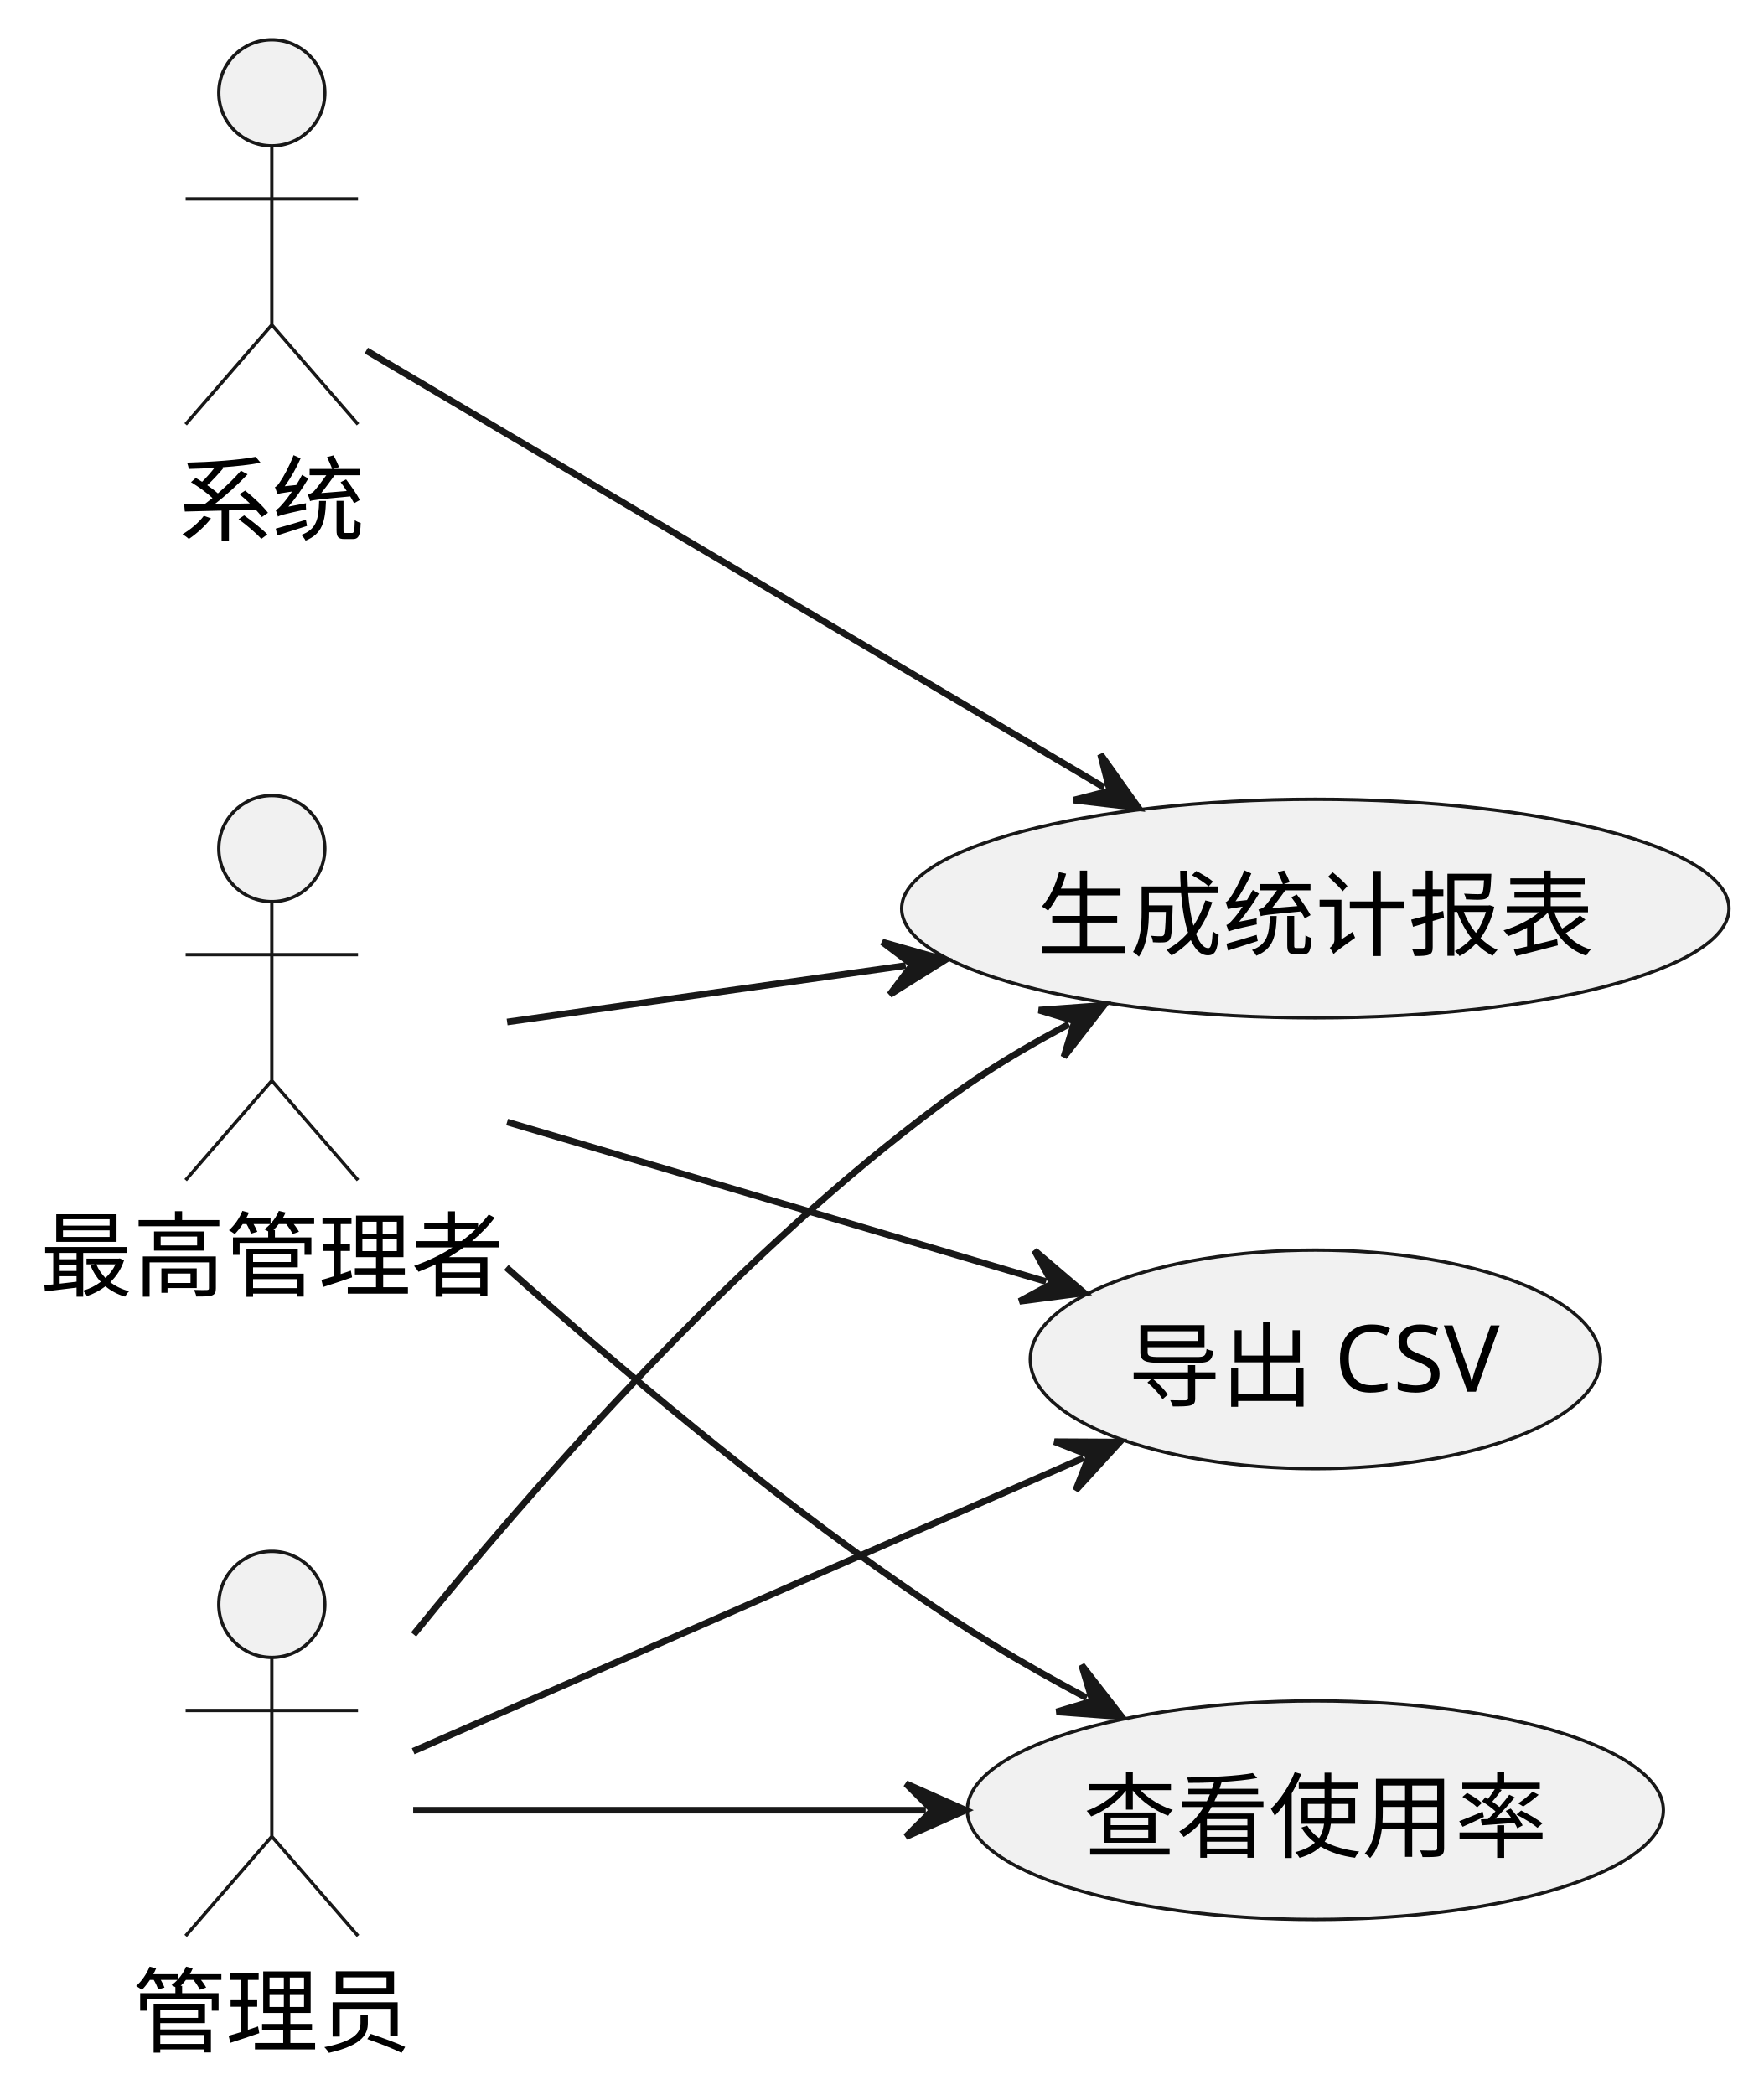
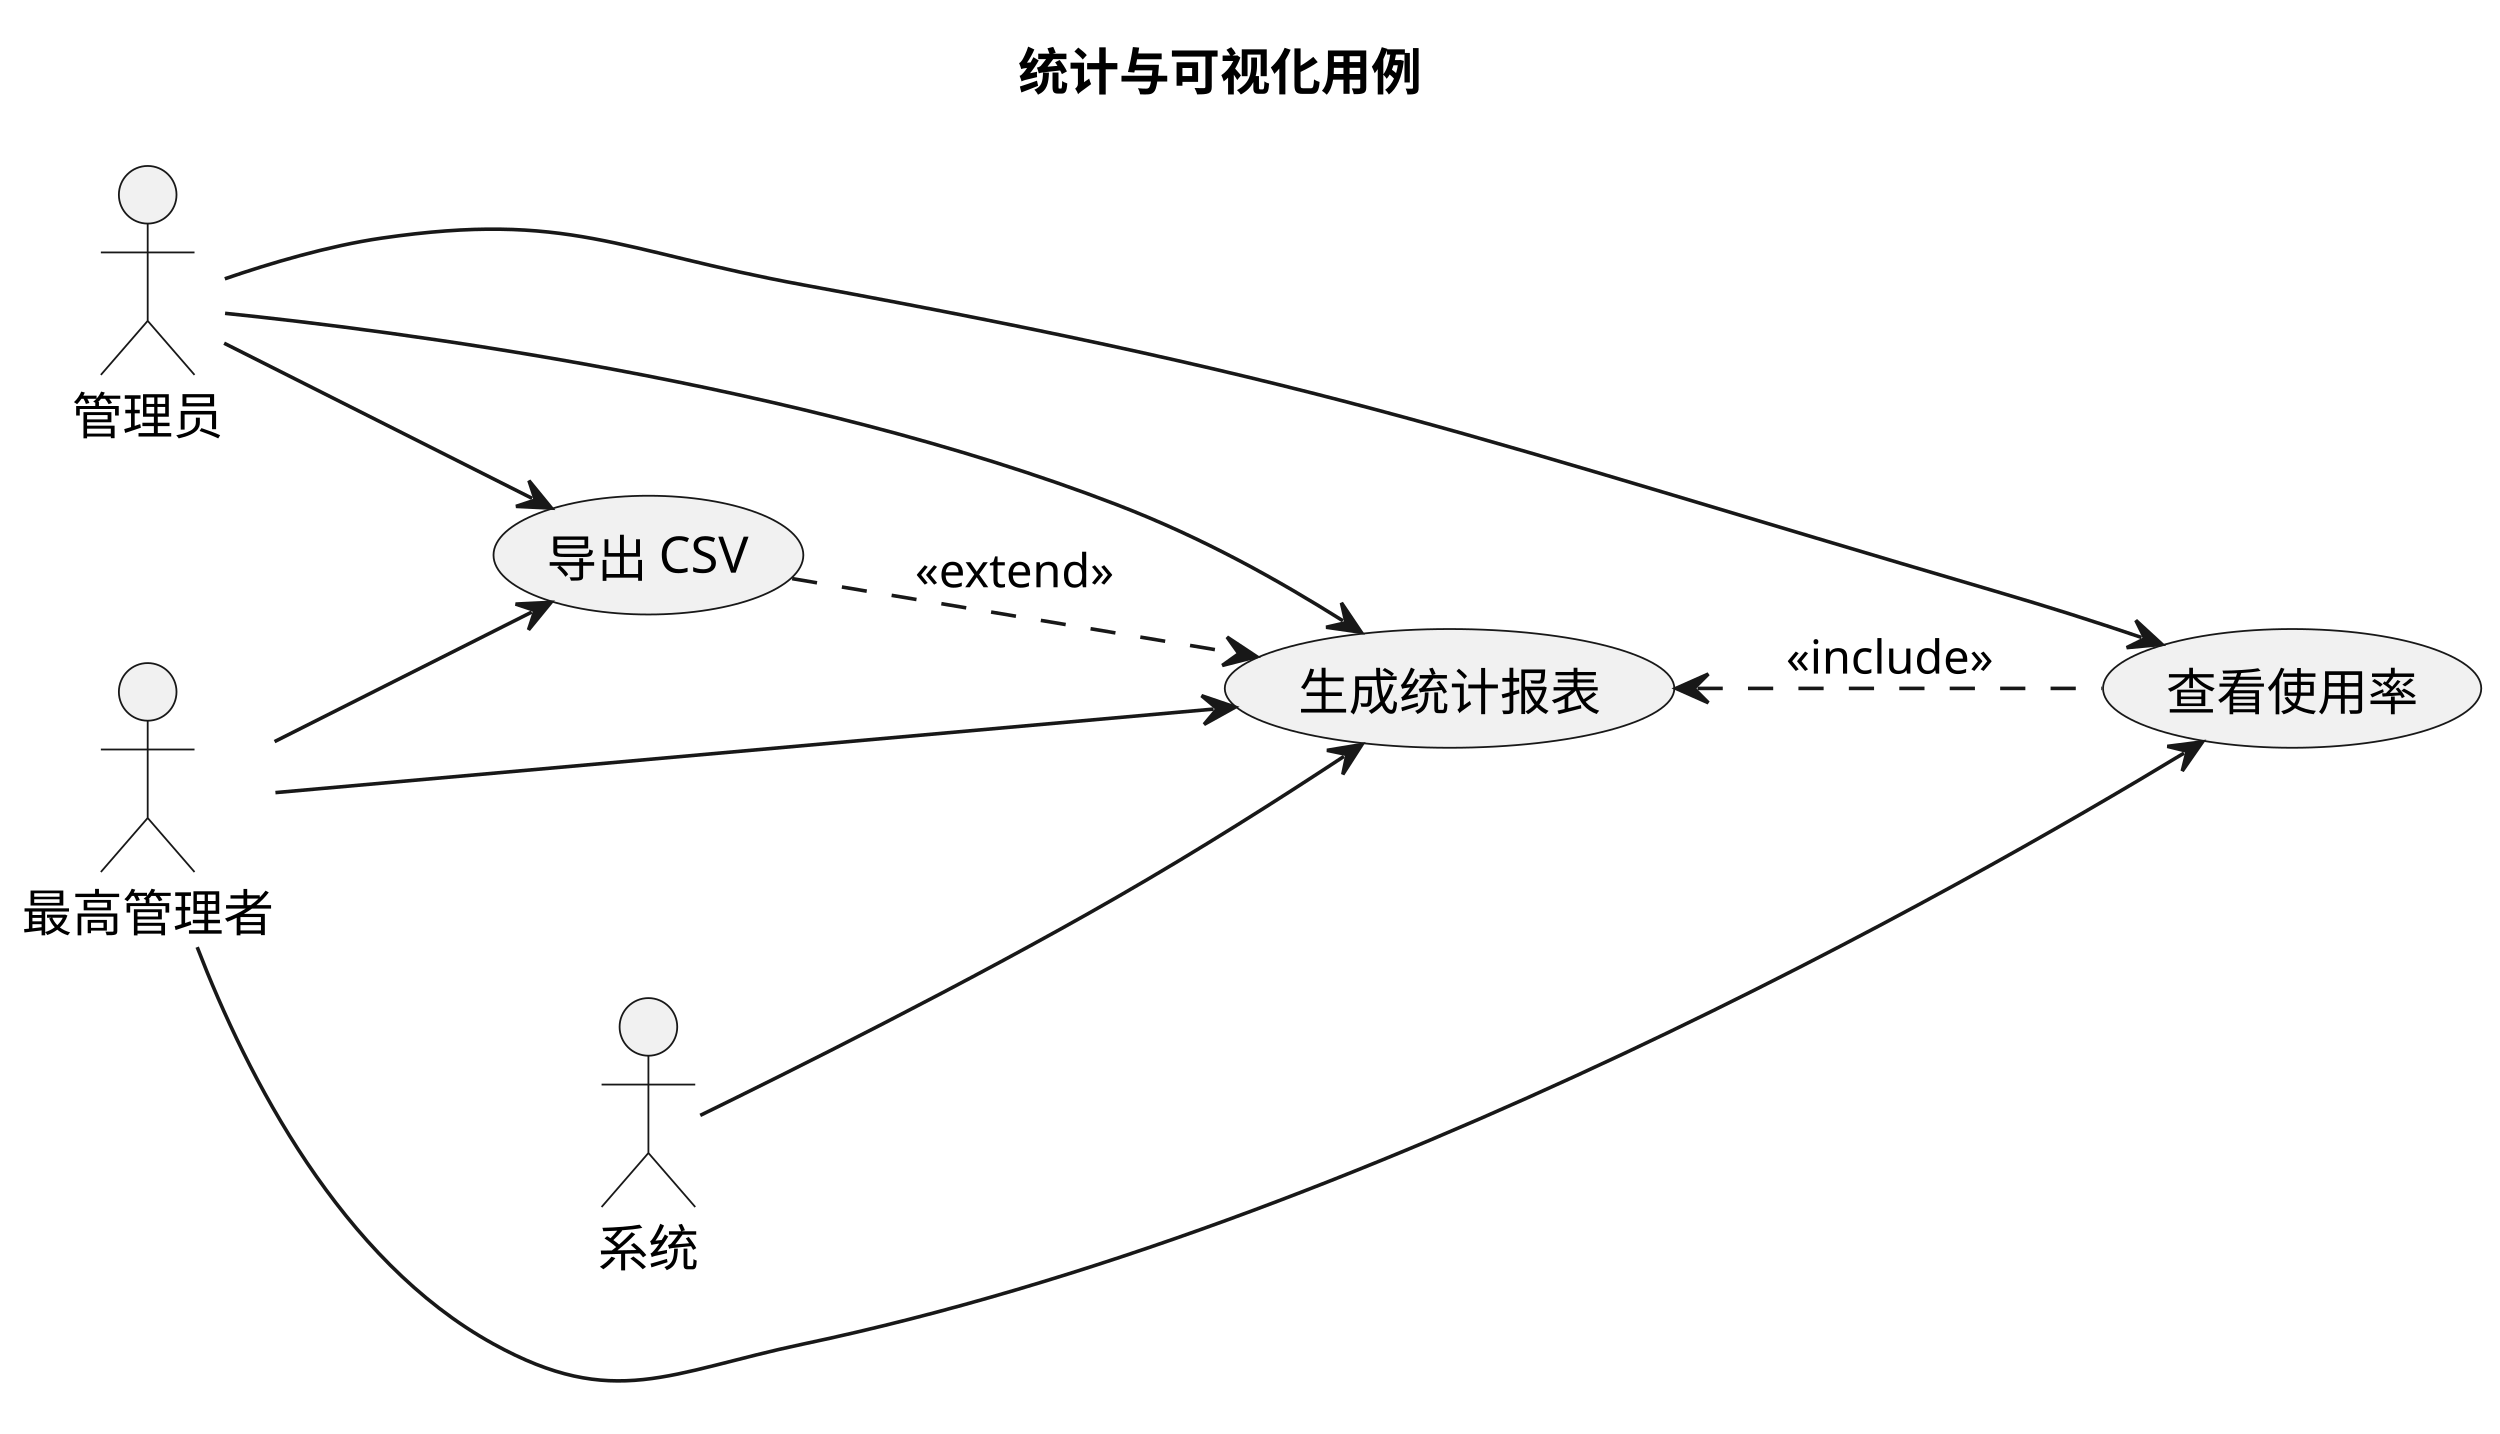
- <svg xmlns="http://www.w3.org/2000/svg" contentStyleType="text/css" data-diagram-type="DESCRIPTION" height="316px" preserveAspectRatio="none" style="width:266px;height:316px;background:#FFFFFF;" version="1.1" viewBox="0 0 266 316" width="266px" zoomAndPan="magnify">
+ <svg xmlns="http://www.w3.org/2000/svg" contentStyleType="text/css" data-diagram-type="DESCRIPTION" height="398px" preserveAspectRatio="none" style="width:694px;height:398px;background:#FFFFFF;" version="1.1" viewBox="0 0 694 398" width="694px" zoomAndPan="magnify">
  <defs />
  <g>
-     <g class="entity" data-entity="S" data-source-line="4" data-uid="ent0002" id="entity_S">
-       <ellipse cx="41" cy="14" fill="#F1F1F1" rx="8" ry="8" style="stroke:#181818;stroke-width:0.5;" />
-       <path d="M41,22 L41,49 M28,30 L54,30 M41,49 L28,64 M41,49 L54,64" fill="none" style="stroke:#181818;stroke-width:0.5;" />
-       <text fill="#000000" font-family="sans-serif" font-size="14" lengthAdjust="spacing" textLength="28" x="27" y="80.466">系统</text>
+     <g class="title" data-source-line="1">
+       <text fill="#000000" font-family="sans-serif" font-size="14" font-weight="bold" lengthAdjust="spacing" textLength="115.5" x="282.647" y="24.966">统计与可视化用例</text>
    </g>
-     <g class="entity" data-entity="A" data-source-line="5" data-uid="ent0003" id="entity_A">
-       <ellipse cx="41" cy="242" fill="#F1F1F1" rx="8" ry="8" style="stroke:#181818;stroke-width:0.5;" />
-       <path d="M41,250 L41,277 M28,258 L54,258 M41,277 L28,292 M41,277 L54,292" fill="none" style="stroke:#181818;stroke-width:0.5;" />
-       <text fill="#000000" font-family="sans-serif" font-size="14" lengthAdjust="spacing" textLength="42" x="20" y="308.466">管理员</text>
+     <g class="entity" data-entity="S" data-source-line="5" data-uid="ent0002" id="entity_S">
+       <ellipse cx="180" cy="285.068" fill="#F1F1F1" rx="8" ry="8" style="stroke:#181818;stroke-width:0.5;" />
+       <path d="M180,293.068 L180,320.068 M167,301.068 L193,301.068 M180,320.068 L167,335.068 M180,320.068 L193,335.068" fill="none" style="stroke:#181818;stroke-width:0.5;" />
+       <text fill="#000000" font-family="sans-serif" font-size="14" lengthAdjust="spacing" textLength="28" x="166" y="351.534">系统</text>
    </g>
-     <g class="entity" data-entity="SA" data-source-line="6" data-uid="ent0004" id="entity_SA">
-       <ellipse cx="41" cy="128" fill="#F1F1F1" rx="8" ry="8" style="stroke:#181818;stroke-width:0.5;" />
-       <path d="M41,136 L41,163 M28,144 L54,144 M41,163 L28,178 M41,163 L54,178" fill="none" style="stroke:#181818;stroke-width:0.5;" />
-       <text fill="#000000" font-family="sans-serif" font-size="14" lengthAdjust="spacing" textLength="70" x="6" y="194.466">最高管理者</text>
+     <g class="entity" data-entity="A" data-source-line="6" data-uid="ent0003" id="entity_A">
+       <ellipse cx="41" cy="54.068" fill="#F1F1F1" rx="8" ry="8" style="stroke:#181818;stroke-width:0.5;" />
+       <path d="M41,62.068 L41,89.068 M28,70.068 L54,70.068 M41,89.068 L28,104.068 M41,89.068 L54,104.068" fill="none" style="stroke:#181818;stroke-width:0.5;" />
+       <text fill="#000000" font-family="sans-serif" font-size="14" lengthAdjust="spacing" textLength="42" x="20" y="120.534">管理员</text>
    </g>
-     <g class="entity" data-entity="GR" data-source-line="8" data-uid="ent0005" id="entity_GR">
-       <ellipse cx="198.397" cy="137.043" fill="#F1F1F1" rx="62.397" ry="16.483" style="stroke:#181818;stroke-width:0.5;" />
-       <text fill="#000000" font-family="sans-serif" font-size="14" lengthAdjust="spacing" textLength="84" x="156.397" y="143.077">生成统计报表</text>
+     <g class="entity" data-entity="SA" data-source-line="7" data-uid="ent0004" id="entity_SA">
+       <ellipse cx="41" cy="192.068" fill="#F1F1F1" rx="8" ry="8" style="stroke:#181818;stroke-width:0.5;" />
+       <path d="M41,200.068 L41,227.068 M28,208.068 L54,208.068 M41,227.068 L28,242.068 M41,227.068 L54,242.068" fill="none" style="stroke:#181818;stroke-width:0.5;" />
+       <text fill="#000000" font-family="sans-serif" font-size="14" lengthAdjust="spacing" textLength="70" x="6" y="258.534">最高管理者</text>
    </g>
-     <g class="entity" data-entity="VU" data-source-line="9" data-uid="ent0006" id="entity_VU">
-       <ellipse cx="198.398" cy="273.043" fill="#F1F1F1" rx="52.498" ry="16.483" style="stroke:#181818;stroke-width:0.5;" />
-       <text fill="#000000" font-family="sans-serif" font-size="14" lengthAdjust="spacing" textLength="70" x="163.398" y="279.077">查看使用率</text>
+     <g class="entity" data-entity="GR" data-source-line="9" data-uid="ent0005" id="entity_GR">
+       <ellipse cx="402.397" cy="191.101" fill="#F1F1F1" rx="62.397" ry="16.483" style="stroke:#181818;stroke-width:0.5;" />
+       <text fill="#000000" font-family="sans-serif" font-size="14" lengthAdjust="spacing" textLength="84" x="360.397" y="197.135">生成统计报表</text>
    </g>
-     <g class="entity" data-entity="EXP" data-source-line="10" data-uid="ent0007" id="entity_EXP">
-       <ellipse cx="198.404" cy="205.043" fill="#F1F1F1" rx="43.004" ry="16.483" style="stroke:#181818;stroke-width:0.5;" />
-       <text fill="#000000" font-family="sans-serif" font-size="14" lengthAdjust="spacing" textLength="56.574" x="170.117" y="211.077">导出 CSV</text>
+     <g class="entity" data-entity="VU" data-source-line="10" data-uid="ent0006" id="entity_VU">
+       <ellipse cx="636.298" cy="191.101" fill="#F1F1F1" rx="52.498" ry="16.483" style="stroke:#181818;stroke-width:0.5;" />
+       <text fill="#000000" font-family="sans-serif" font-size="14" lengthAdjust="spacing" textLength="70" x="601.298" y="197.135">查看使用率</text>
    </g>
-     <g class="link" data-entity-1="S" data-entity-2="GR" data-source-line="12" data-uid="lnk8" id="link_S_GR">
-       <path d="M55.25,52.88 C81.01,68.13 133.097,98.963 166.547,118.773" fill="none" id="S-to-GR" style="stroke:#181818;stroke-width:1;" />
-       <polygon fill="#181818" points="171.71,121.83,166.004,113.802,167.408,119.282,161.928,120.686,171.71,121.83" style="stroke:#181818;stroke-width:1;" />
+     <g class="entity" data-entity="EXP" data-source-line="11" data-uid="ent0007" id="entity_EXP">
+       <ellipse cx="180.004" cy="154.101" fill="#F1F1F1" rx="43.004" ry="16.483" style="stroke:#181818;stroke-width:0.5;" />
+       <text fill="#000000" font-family="sans-serif" font-size="14" lengthAdjust="spacing" textLength="56.574" x="151.717" y="160.135">导出 CSV</text>
    </g>
-     <g class="link" data-entity-1="A" data-entity-2="GR" data-source-line="13" data-uid="lnk9" id="link_A_GR">
-       <path d="M62.39,246.53 C80.21,224.54 107.6,193.35 136,171.04 C145.29,163.73 151.071,159.912 161.231,154.472" fill="none" id="A-to-GR" style="stroke:#181818;stroke-width:1;" />
-       <polygon fill="#181818" points="166.52,151.64,156.698,152.362,162.112,154,160.474,159.415,166.52,151.64" style="stroke:#181818;stroke-width:1;" />
+     <g class="link" data-entity-1="S" data-entity-2="GR" data-source-line="13" data-uid="lnk8" id="link_S_GR">
+       <path d="M194.39,309.628 C218.05,298.068 268.67,272.888 310.01,249.098 C333.62,235.508 354.798,222.006 373.067,209.986" fill="none" id="S-to-GR" style="stroke:#181818;stroke-width:1;" />
+       <polygon fill="#181818" points="378.08,206.688,368.363,208.293,373.903,209.436,372.76,214.976,378.08,206.688" style="stroke:#181818;stroke-width:1;" />
    </g>
-     <g class="link" data-entity-1="A" data-entity-2="VU" data-source-line="14" data-uid="lnk10" id="link_A_VU">
-       <path d="M62.32,273.04 C83.38,273.04 111.15,273.04 139.65,273.04" fill="none" id="A-to-VU" style="stroke:#181818;stroke-width:1;" />
-       <polygon fill="#181818" points="145.65,273.04,136.65,269.04,140.65,273.04,136.65,277.04,145.65,273.04" style="stroke:#181818;stroke-width:1;" />
+     <g class="link" data-entity-1="A" data-entity-2="GR" data-source-line="14" data-uid="lnk9" id="link_A_GR">
+       <path d="M62.48,86.978 C108.21,91.668 221.57,106.058 310.01,140.098 C334.26,149.438 354.847,161.07 372.797,172.329" fill="none" id="A-to-GR" style="stroke:#181818;stroke-width:1;" />
+       <polygon fill="#181818" points="377.88,175.518,372.382,167.347,373.644,172.861,368.13,174.124,377.88,175.518" style="stroke:#181818;stroke-width:1;" />
    </g>
-     <g class="link" data-entity-1="A" data-entity-2="EXP" data-source-line="15" data-uid="lnk11" id="link_A_EXP">
-       <path d="M62.32,264.15 C89.55,252.23 132.533,233.426 163.403,219.916" fill="none" id="A-to-EXP" style="stroke:#181818;stroke-width:1;" />
-       <polygon fill="#181818" points="168.9,217.51,159.051,217.454,164.32,219.515,162.259,224.783,168.9,217.51" style="stroke:#181818;stroke-width:1;" />
+     <g class="link" data-entity-1="A" data-entity-2="VU" data-source-line="15" data-uid="lnk10" id="link_A_VU">
+       <path d="M62.41,77.398 C74.82,73.128 91.09,68.268 106,66.098 C157.78,58.578 171.54,69.648 223.01,79.098 C372.31,106.508 408.16,121.318 553.8,164.098 C569.1,168.598 580.165,172.129 594.475,176.959" fill="none" id="A-to-VU" style="stroke:#181818;stroke-width:1;" />
+       <polygon fill="#181818" points="600.16,178.878,592.912,172.21,595.423,177.279,590.353,179.79,600.16,178.878" style="stroke:#181818;stroke-width:1;" />
    </g>
-     <g class="link" data-entity-1="SA" data-entity-2="GR" data-source-line="16" data-uid="lnk12" id="link_SA_GR">
-       <path d="M76.49,154.15 C95.89,151.41 114.629,148.75 136.619,145.64" fill="none" id="SA-to-GR" style="stroke:#181818;stroke-width:1;" />
-       <polygon fill="#181818" points="142.56,144.8,133.089,142.1,137.609,145.5,134.209,150.021,142.56,144.8" style="stroke:#181818;stroke-width:1;" />
+     <g class="link" data-entity-1="A" data-entity-2="EXP" data-source-line="16" data-uid="lnk11" id="link_A_EXP">
+       <path d="M62.22,95.278 C86.33,107.428 121.331,125.059 147.721,138.349" fill="none" id="A-to-EXP" style="stroke:#181818;stroke-width:1;" />
+       <polygon fill="#181818" points="153.08,141.048,146.841,133.427,148.614,138.799,143.243,140.572,153.08,141.048" style="stroke:#181818;stroke-width:1;" />
    </g>
-     <g class="link" data-entity-1="SA" data-entity-2="VU" data-source-line="17" data-uid="lnk13" id="link_SA_VU">
-       <path d="M76.37,191.17 C93.61,206.52 115.21,224.65 136,239.04 C146.42,246.25 153.223,250.373 163.903,256.103" fill="none" id="SA-to-VU" style="stroke:#181818;stroke-width:1;" />
-       <polygon fill="#181818" points="169.19,258.94,163.15,251.16,164.784,256.576,159.368,258.21,169.19,258.94" style="stroke:#181818;stroke-width:1;" />
+     <g class="link" data-entity-1="SA" data-entity-2="GR" data-source-line="17" data-uid="lnk12" id="link_SA_GR">
+       <path d="M76.46,220.028 C137.95,214.558 261.244,203.58 336.894,196.84" fill="none" id="SA-to-GR" style="stroke:#181818;stroke-width:1;" />
+       <polygon fill="#181818" points="342.87,196.308,333.55,193.122,337.89,196.752,334.26,201.091,342.87,196.308" style="stroke:#181818;stroke-width:1;" />
    </g>
-     <g class="link" data-entity-1="SA" data-entity-2="EXP" data-source-line="18" data-uid="lnk14" id="link_SA_EXP">
-       <path d="M76.49,169.24 C102.42,176.92 132.007,185.677 157.787,193.307" fill="none" id="SA-to-EXP" style="stroke:#181818;stroke-width:1;" />
-       <polygon fill="#181818" points="163.54,195.01,156.045,188.62,158.746,193.591,153.775,196.291,163.54,195.01" style="stroke:#181818;stroke-width:1;" />
+     <g class="link" data-entity-1="SA" data-entity-2="VU" data-source-line="18" data-uid="lnk13" id="link_SA_VU">
+       <path d="M54.74,262.928 C68.64,298.958 94.74,349.838 137,373.098 C170.49,391.528 185.6,380.988 223.01,373.098 C379.95,339.998 544.788,246.317 606.288,209.057" fill="none" id="SA-to-VU" style="stroke:#181818;stroke-width:1;" />
+       <polygon fill="#181818" points="611.42,205.948,601.65,207.19,607.144,208.539,605.795,214.033,611.42,205.948" style="stroke:#181818;stroke-width:1;" />
+     </g>
+     <g class="link" data-entity-1="SA" data-entity-2="EXP" data-source-line="19" data-uid="lnk14" id="link_SA_EXP">
+       <path d="M76.22,205.868 C100,193.888 125.841,180.877 147.601,169.917" fill="none" id="SA-to-EXP" style="stroke:#181818;stroke-width:1;" />
+       <polygon fill="#181818" points="152.96,167.218,143.123,167.694,148.494,169.467,146.721,174.839,152.96,167.218" style="stroke:#181818;stroke-width:1;" />
+     </g>
+     <g class="link" data-entity-1="GR" data-entity-2="VU" data-source-line="21" data-uid="lnk15" id="link_GR_VU">
+       <path d="M471.24,191.098 C508.14,191.098 548.46,191.098 583.44,191.098" fill="none" id="GR-backto-VU" style="stroke:#181818;stroke-width:1;stroke-dasharray:7,7;" />
+       <polygon fill="#181818" points="465.24,191.098,474.24,195.098,470.24,191.098,474.24,187.098,465.24,191.098" style="stroke:#181818;stroke-width:1;" />
+       <text fill="#000000" font-family="sans-serif" font-size="13" lengthAdjust="spacing" textLength="57.577" x="495.8" y="186.995">«include»</text>
+     </g>
+     <g class="link" data-entity-1="EXP" data-entity-2="GR" data-source-line="22" data-uid="lnk16" id="link_EXP_GR">
+       <path d="M219.9,160.628 C255.74,166.648 303.293,174.624 342.923,181.284" fill="none" id="EXP-to-GR" style="stroke:#181818;stroke-width:1;stroke-dasharray:7,7;" />
+       <polygon fill="#181818" points="348.84,182.278,340.627,176.842,343.909,181.449,339.301,184.731,348.84,182.278" style="stroke:#181818;stroke-width:1;" />
+       <text fill="#000000" font-family="sans-serif" font-size="13" lengthAdjust="spacing" textLength="55.497" x="254.01" y="163.025">«extend»</text>
    </g>
  </g>
</svg>
